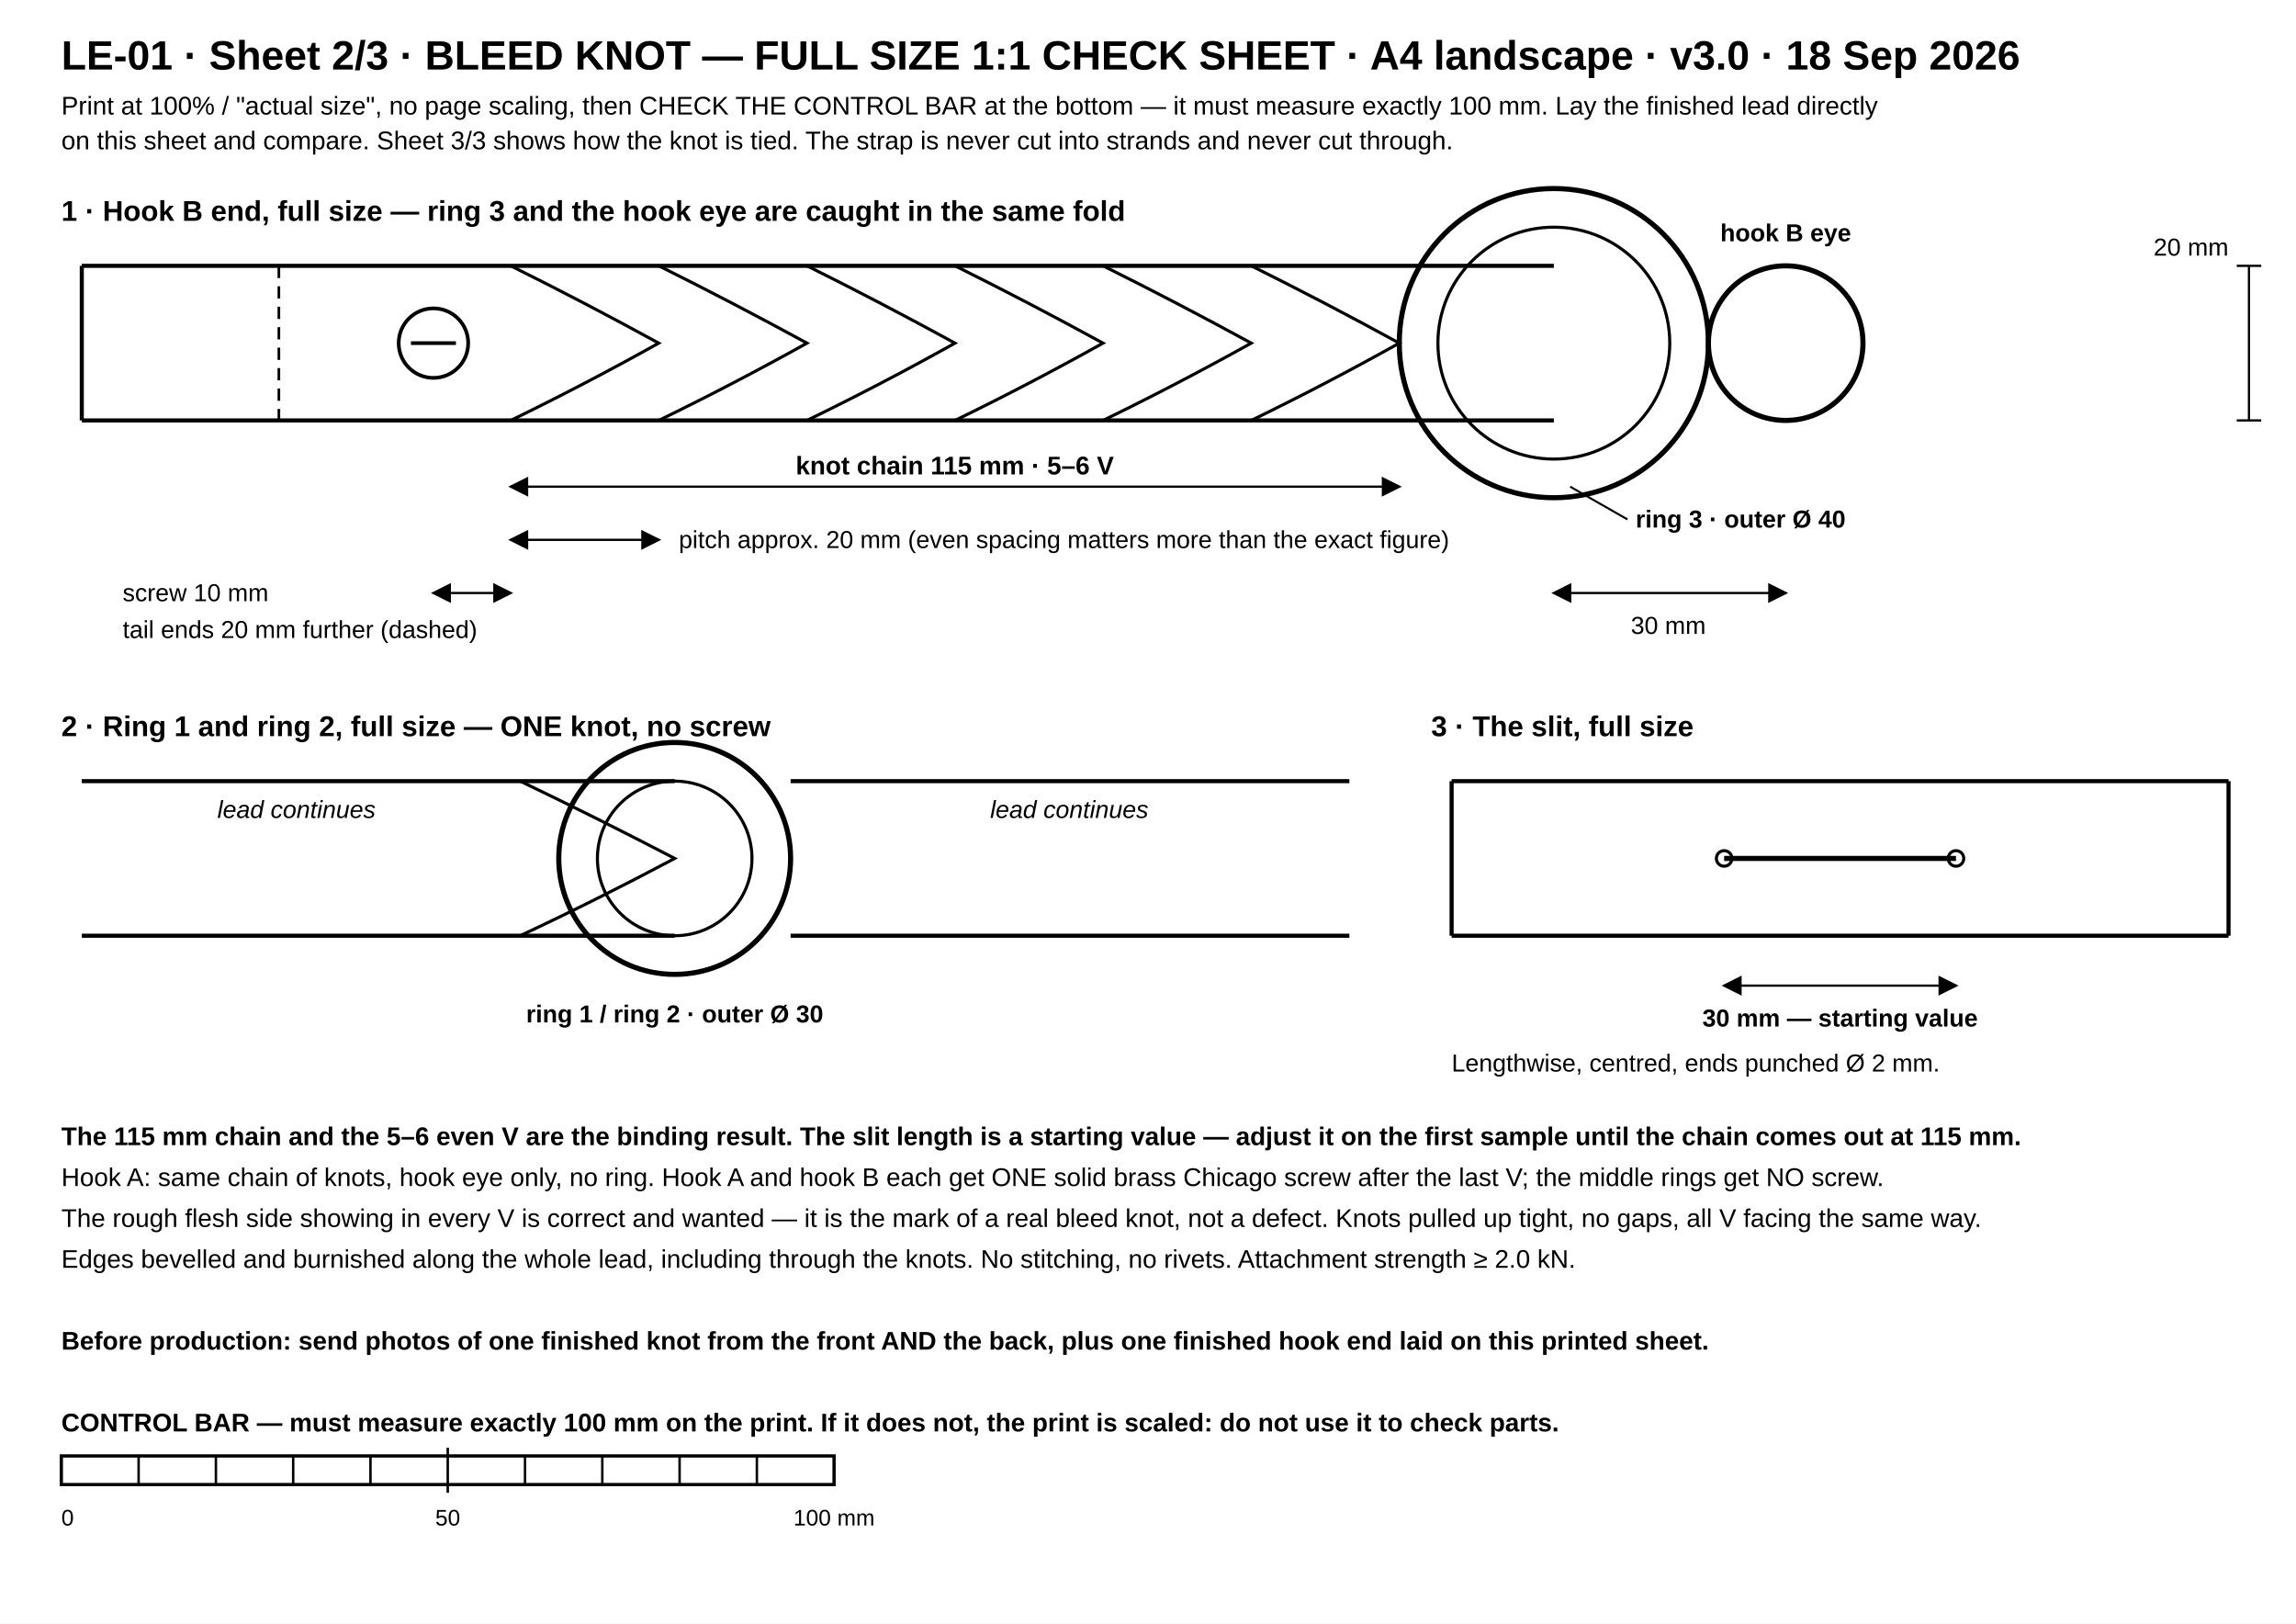
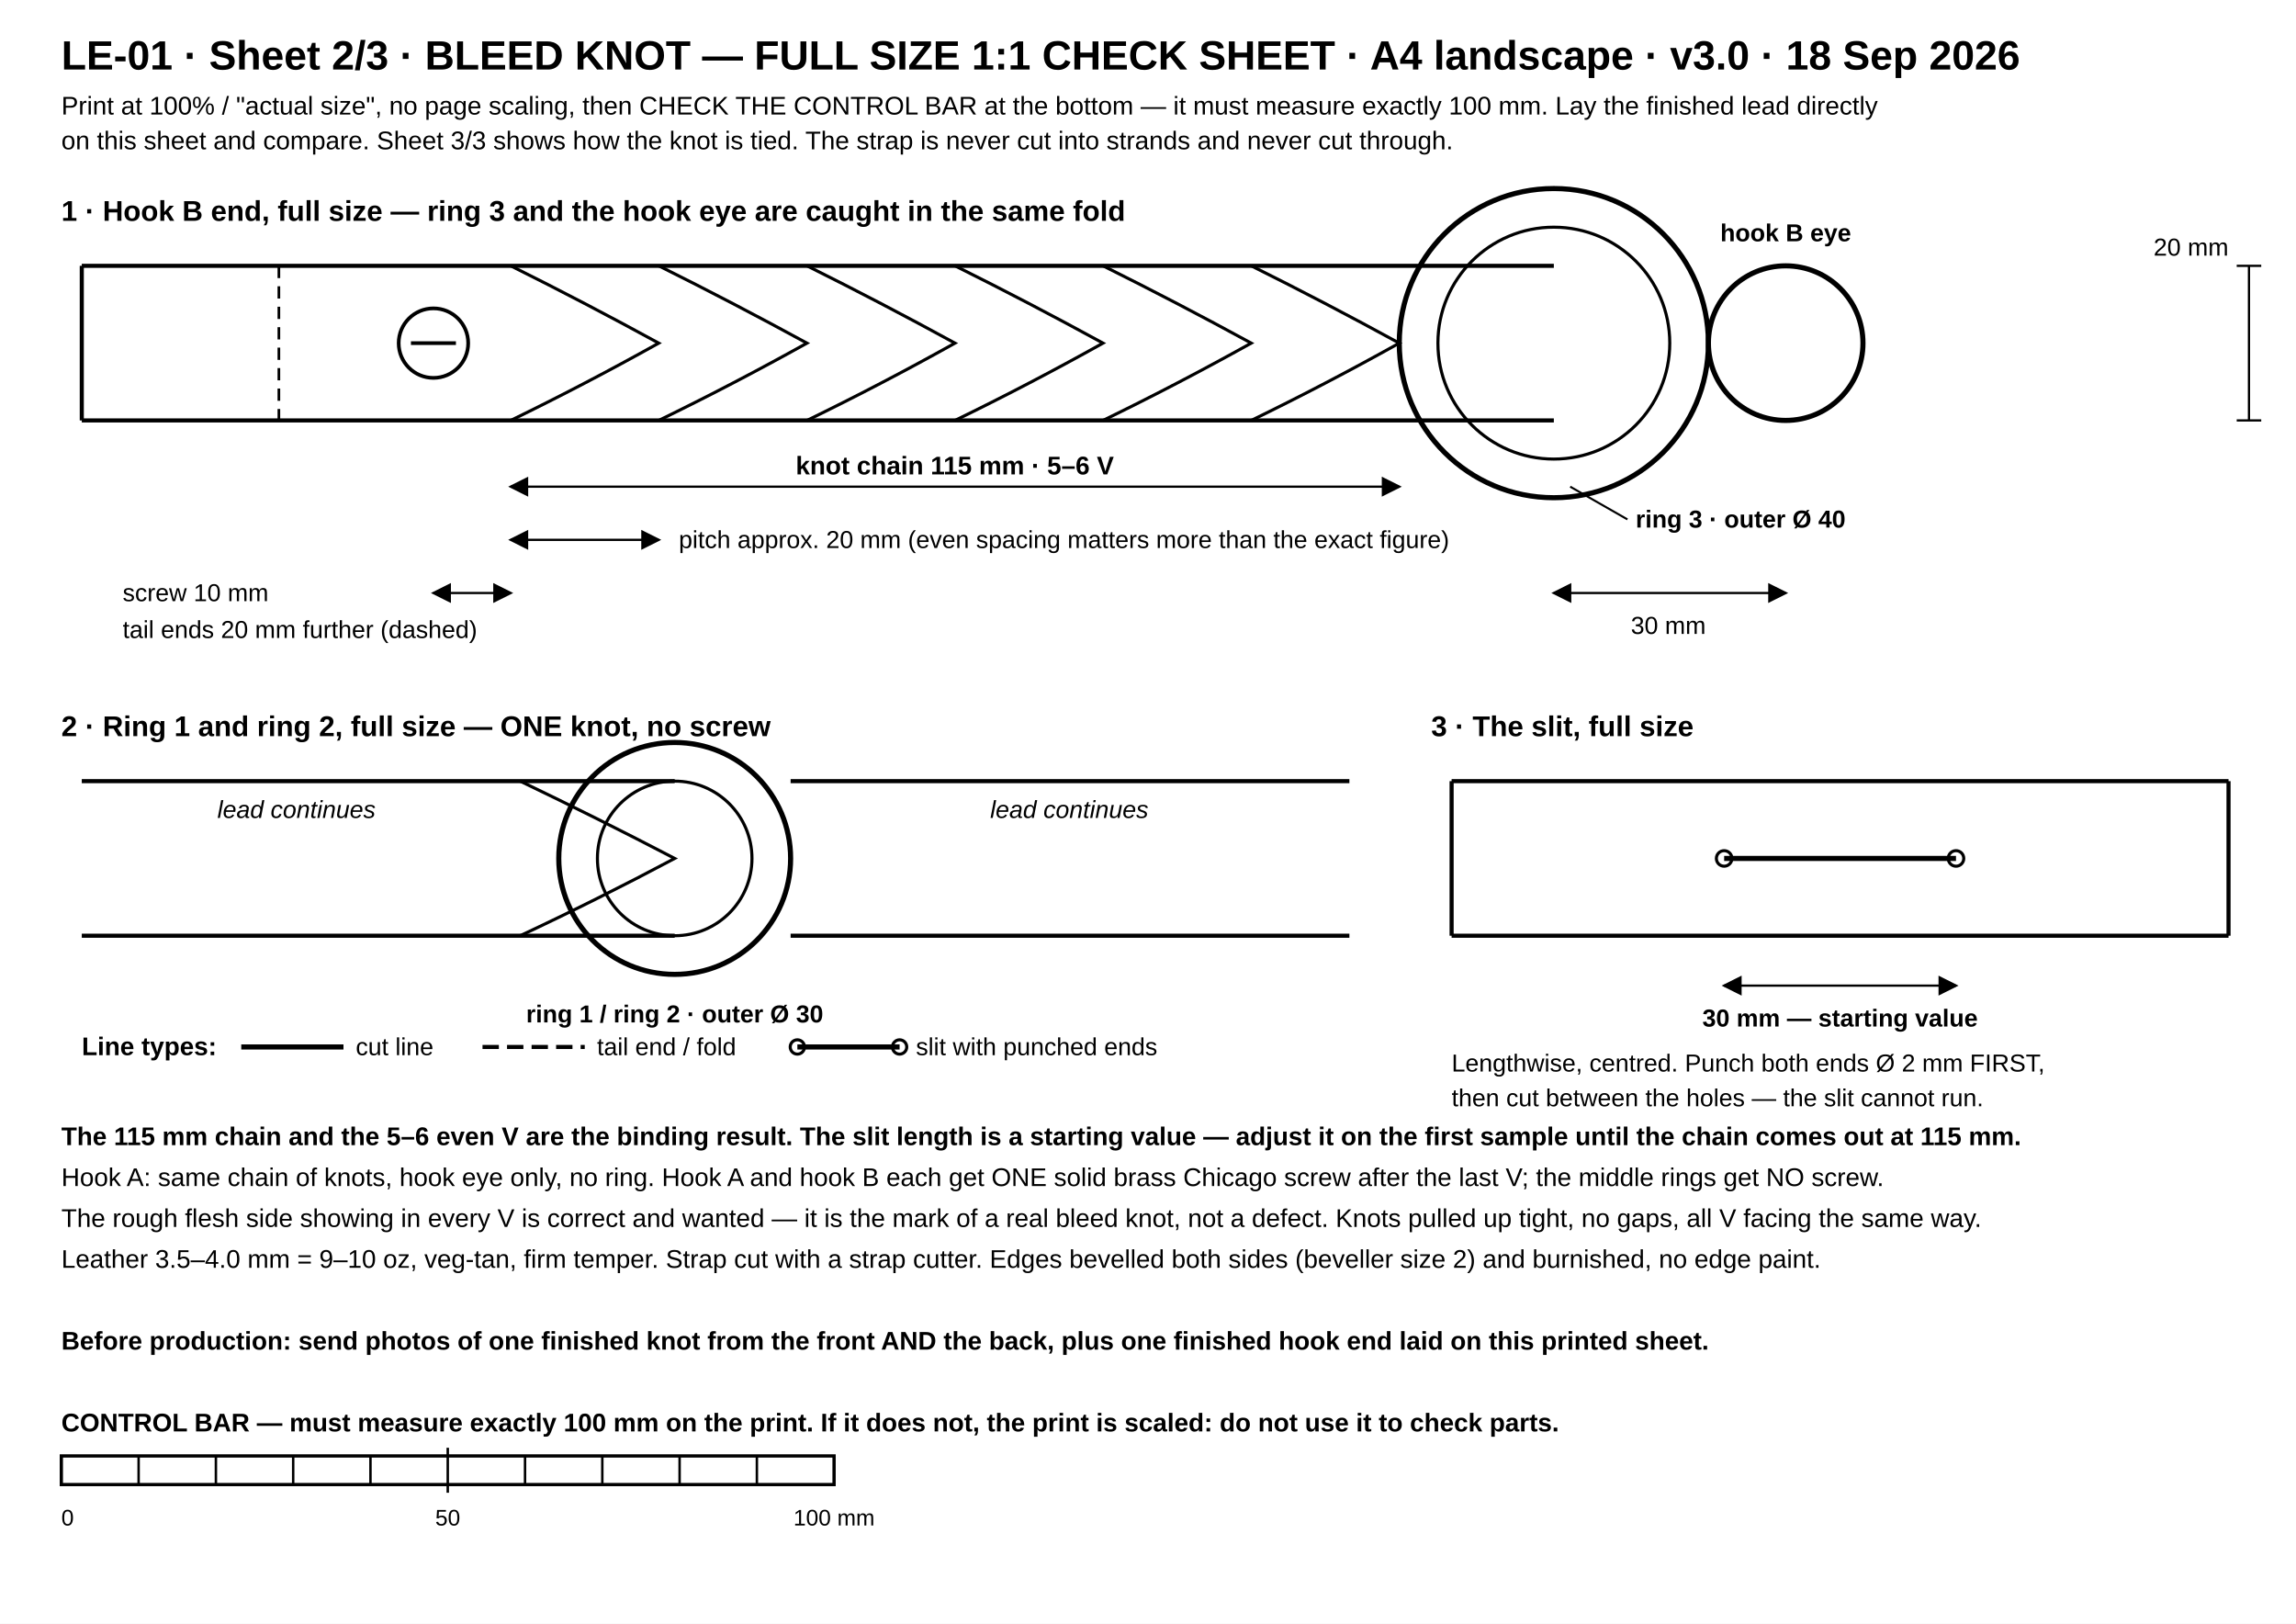
<svg xmlns="http://www.w3.org/2000/svg" width="1123" height="794" viewBox="0 0 1123 794" font-family="Arial, Helvetica, sans-serif" font-size="13" fill="none" stroke="#000" stroke-width="1.6">
  <rect x="0" y="0" width="1123" height="794" fill="#fff" stroke="none" />
  <text x="30" y="34" font-size="20" font-weight="bold" fill="#000" stroke="none">LE-01 · Sheet 2/3 · BLEED KNOT — FULL SIZE 1:1 CHECK SHEET · A4 landscape · v3.0 · 18 Sep 2026</text>
  <text x="30" y="56" font-size="12.5" fill="#000" stroke="none">Print at 100% / "actual size", no page scaling, then CHECK THE CONTROL BAR at the bottom — it must measure exactly 100 mm. Lay the finished lead directly</text>
  <text x="30" y="73" font-size="12.5" fill="#000" stroke="none">on this sheet and compare. Sheet 3/3 shows how the knot is tied. The strap is never cut into strands and never cut through.</text>
  <text x="30" y="108" font-size="14" font-weight="bold" fill="#000" stroke="none">1 · Hook B end, full size — ring 3 and the hook eye are caught in the same fold</text>
  <g stroke-width="2">
    <line x1="40" y1="130" x2="760" y2="130" />
    <line x1="40" y1="205.6" x2="760" y2="205.6" />
    <line x1="40" y1="130" x2="40" y2="205.6" />
  </g>
  <g stroke-width="1.5">
    <path d="M 249.8 130 Q 286.0 148 322.2 167.8 Q 286.0 188 249.8 205.6" />
    <path d="M 322.2 130 Q 358.4 148 394.7 167.8 Q 358.4 188 322.2 205.6" />
    <path d="M 394.7 130 Q 430.9 148 467.1 167.8 Q 430.9 188 394.7 205.6" />
    <path d="M 467.1 130 Q 503.3 148 539.5 167.8 Q 503.3 188 467.1 205.6" />
    <path d="M 539.5 130 Q 575.7 148 612.0 167.8 Q 575.7 188 539.5 205.6" />
    <path d="M 612.0 130 Q 648.2 148 684.4 167.8 Q 648.2 188 612.0 205.6" />
  </g>
  <circle cx="760" cy="167.8" r="75.6" stroke-width="2.5" />
  <circle cx="760" cy="167.8" r="56.7" stroke-width="1.5" />
  <circle cx="873.4" cy="167.8" r="37.8" stroke-width="2.5" />
  <text x="873.4" y="118" text-anchor="middle" fill="#000" stroke="none" font-size="12" font-weight="bold">hook B eye</text>
  <text x="800" y="258" fill="#000" stroke="none" font-size="12" font-weight="bold">ring 3 · outer Ø 40</text>
  <line x1="796" y1="254" x2="768" y2="238" stroke-width="1" />
  <circle cx="212" cy="167.8" r="17" stroke-width="1.8" />
  <line x1="201" y1="167.8" x2="223" y2="167.8" stroke-width="1.8" />
  <g stroke-dasharray="6 4" stroke-width="1.3">
    <line x1="136.4" y1="130" x2="136.4" y2="205.6" />
  </g>
  <g stroke-width="1.1">
    <line x1="249.8" y1="238" x2="684.4" y2="238" />
    <path d="M 249.8 238 l 8 -4 v 8 z" fill="#000" />
    <path d="M 684.4 238 l -8 -4 v 8 z" fill="#000" />
    <text x="467" y="232" text-anchor="middle" fill="#000" stroke="none" font-size="12.5" font-weight="bold">knot chain 115 mm · 5–6 V</text>
    <line x1="249.8" y1="264" x2="322.2" y2="264" />
    <path d="M 249.8 264 l 8 -4 v 8 z" fill="#000" />
    <path d="M 322.2 264 l -8 -4 v 8 z" fill="#000" />
    <text x="332" y="268" fill="#000" stroke="none" font-size="12">pitch approx. 20 mm (even spacing matters more than the exact figure)</text>
    <line x1="212" y1="290" x2="249.8" y2="290" />
    <path d="M 212 290 l 8 -4 v 8 z" fill="#000" />
    <path d="M 249.8 290 l -8 -4 v 8 z" fill="#000" />
    <text x="60" y="294" fill="#000" stroke="none" font-size="12">screw 10 mm</text>
    <text x="60" y="312" fill="#000" stroke="none" font-size="12">tail ends 20 mm further (dashed)</text>
    <line x1="760" y1="290" x2="873.4" y2="290" />
    <path d="M 760 290 l 8 -4 v 8 z" fill="#000" />
    <path d="M 873.4 290 l -8 -4 v 8 z" fill="#000" />
    <text x="816" y="310" text-anchor="middle" fill="#000" stroke="none" font-size="12">30 mm</text>
    <line x1="1100" y1="130" x2="1100" y2="205.6" />
    <line x1="1094" y1="130" x2="1106" y2="130" />
    <line x1="1094" y1="205.6" x2="1106" y2="205.6" />
    <text x="1090" y="125" text-anchor="end" fill="#000" stroke="none" font-size="12">20 mm</text>
  </g>
  <text x="30" y="360" font-size="14" font-weight="bold" fill="#000" stroke="none">2 · Ring 1 and ring 2, full size — ONE knot, no screw</text>
  <g stroke-width="2">
    <line x1="40" y1="382" x2="330" y2="382" />
    <line x1="40" y1="457.6" x2="330" y2="457.6" />
  </g>
  <path d="M 254.4 382 Q 292 400 330 419.8 Q 292 440 254.4 457.6" stroke-width="1.5" />
  <circle cx="330" cy="419.8" r="56.7" stroke-width="2.5" />
  <circle cx="330" cy="419.8" r="37.8" stroke-width="1.5" />
  <g stroke-width="2">
    <line x1="386.7" y1="382" x2="660" y2="382" />
    <line x1="386.7" y1="457.6" x2="660" y2="457.6" />
  </g>
  <text x="145" y="400" text-anchor="middle" fill="#000" stroke="none" font-size="12" font-style="italic">lead continues</text>
  <text x="523" y="400" text-anchor="middle" fill="#000" stroke="none" font-size="12" font-style="italic">lead continues</text>
  <text x="330" y="500" text-anchor="middle" fill="#000" stroke="none" font-size="12" font-weight="bold">ring 1 / ring 2 · outer Ø 30</text>
  <text x="700" y="360" font-size="14" font-weight="bold" fill="#000" stroke="none">3 · The slit, full size</text>
  <g stroke-width="2">
    <line x1="710" y1="382" x2="1090" y2="382" />
    <line x1="710" y1="457.6" x2="1090" y2="457.6" />
    <line x1="710" y1="382" x2="710" y2="457.6" />
    <line x1="1090" y1="382" x2="1090" y2="457.6" />
  </g>
  <line x1="843.3" y1="419.8" x2="956.7" y2="419.8" stroke-width="2.5" />
  <circle cx="843.3" cy="419.8" r="3.8" stroke-width="1.5" />
  <circle cx="956.7" cy="419.8" r="3.8" stroke-width="1.5" />
  <g stroke-width="1.1">
    <line x1="843.3" y1="482" x2="956.7" y2="482" />
    <path d="M 843.3 482 l 8 -4 v 8 z" fill="#000" />
    <path d="M 956.7 482 l -8 -4 v 8 z" fill="#000" />
    <text x="900" y="502" text-anchor="middle" fill="#000" stroke="none" font-size="12" font-weight="bold">30 mm — starting value</text>
  </g>
-   <text x="710" y="524" fill="#000" stroke="none" font-size="12">Lengthwise, centred, ends punched Ø 2 mm.</text>
+   <text x="710" y="524" fill="#000" stroke="none" font-size="12">Lengthwise, centred. Punch both ends Ø 2 mm FIRST,</text>
+   <text x="710" y="541" fill="#000" stroke="none" font-size="12">then cut between the holes — the slit cannot run.</text>
+   <g transform="translate(40,516)">
+     <text x="0" y="0" font-size="12.5" font-weight="bold" fill="#000" stroke="none">Line types:</text>
+     <g stroke-width="2.5">
+       <line x1="78" y1="-4" x2="128" y2="-4" />
+     </g>
+     <text x="134" y="0" fill="#000" stroke="none" font-size="12">cut line</text>
+     <g stroke-width="2" stroke-dasharray="8 4">
+       <line x1="196" y1="-4" x2="246" y2="-4" />
+     </g>
+     <text x="252" y="0" fill="#000" stroke="none" font-size="12">tail end / fold</text>
+     <g stroke-width="2.5">
+       <line x1="350" y1="-4" x2="400" y2="-4" />
+     </g>
+     <circle cx="350" cy="-4" r="3.5" stroke-width="1.5" />
+     <circle cx="400" cy="-4" r="3.5" stroke-width="1.5" />
+     <text x="408" y="0" fill="#000" stroke="none" font-size="12">slit with punched ends</text>
+   </g>
  <text x="30" y="560" fill="#000" stroke="none" font-size="12.5" font-weight="bold">The 115 mm chain and the 5–6 even V are the binding result. The slit length is a starting value — adjust it on the first sample until the chain comes out at 115 mm.</text>
  <text x="30" y="580" fill="#000" stroke="none" font-size="12.5">Hook A: same chain of knots, hook eye only, no ring. Hook A and hook B each get ONE solid brass Chicago screw after the last V; the middle rings get NO screw.</text>
  <text x="30" y="600" fill="#000" stroke="none" font-size="12.5">The rough flesh side showing in every V is correct and wanted — it is the mark of a real bleed knot, not a defect. Knots pulled up tight, no gaps, all V facing the same way.</text>
-   <text x="30" y="620" fill="#000" stroke="none" font-size="12.5">Edges bevelled and burnished along the whole lead, including through the knots. No stitching, no rivets. Attachment strength ≥ 2.0 kN.</text>
+   <text x="30" y="620" fill="#000" stroke="none" font-size="12.5">Leather 3.5–4.0 mm = 9–10 oz, veg-tan, firm temper. Strap cut with a strap cutter. Edges bevelled both sides (beveller size 2) and burnished, no edge paint.</text>
  <text x="30" y="660" fill="#000" stroke="none" font-size="12.5" font-weight="bold">Before production: send photos of one finished knot from the front AND the back, plus one finished hook end laid on this printed sheet.</text>
  <g transform="translate(30,706)">
    <text x="0" y="-6" font-size="12.5" font-weight="bold" fill="#000" stroke="none">CONTROL BAR — must measure exactly 100 mm on the print. If it does not, the print is scaled: do not use it to check parts.</text>
    <rect x="0" y="6" width="377.95" height="14" stroke-width="1.6" />
    <g stroke-width="1.2">
      <line x1="37.8" y1="6" x2="37.8" y2="20" />
      <line x1="75.6" y1="6" x2="75.6" y2="20" />
      <line x1="113.4" y1="6" x2="113.4" y2="20" />
      <line x1="151.2" y1="6" x2="151.2" y2="20" />
      <line x1="189" y1="2" x2="189" y2="24" />
      <line x1="226.8" y1="6" x2="226.8" y2="20" />
      <line x1="264.6" y1="6" x2="264.6" y2="20" />
      <line x1="302.4" y1="6" x2="302.4" y2="20" />
      <line x1="340.2" y1="6" x2="340.2" y2="20" />
    </g>
    <text x="0" y="40" fill="#000" stroke="none" font-size="11">0</text>
    <text x="189" y="40" text-anchor="middle" fill="#000" stroke="none" font-size="11">50</text>
    <text x="377.95" y="40" text-anchor="middle" fill="#000" stroke="none" font-size="11">100 mm</text>
  </g>
</svg>
